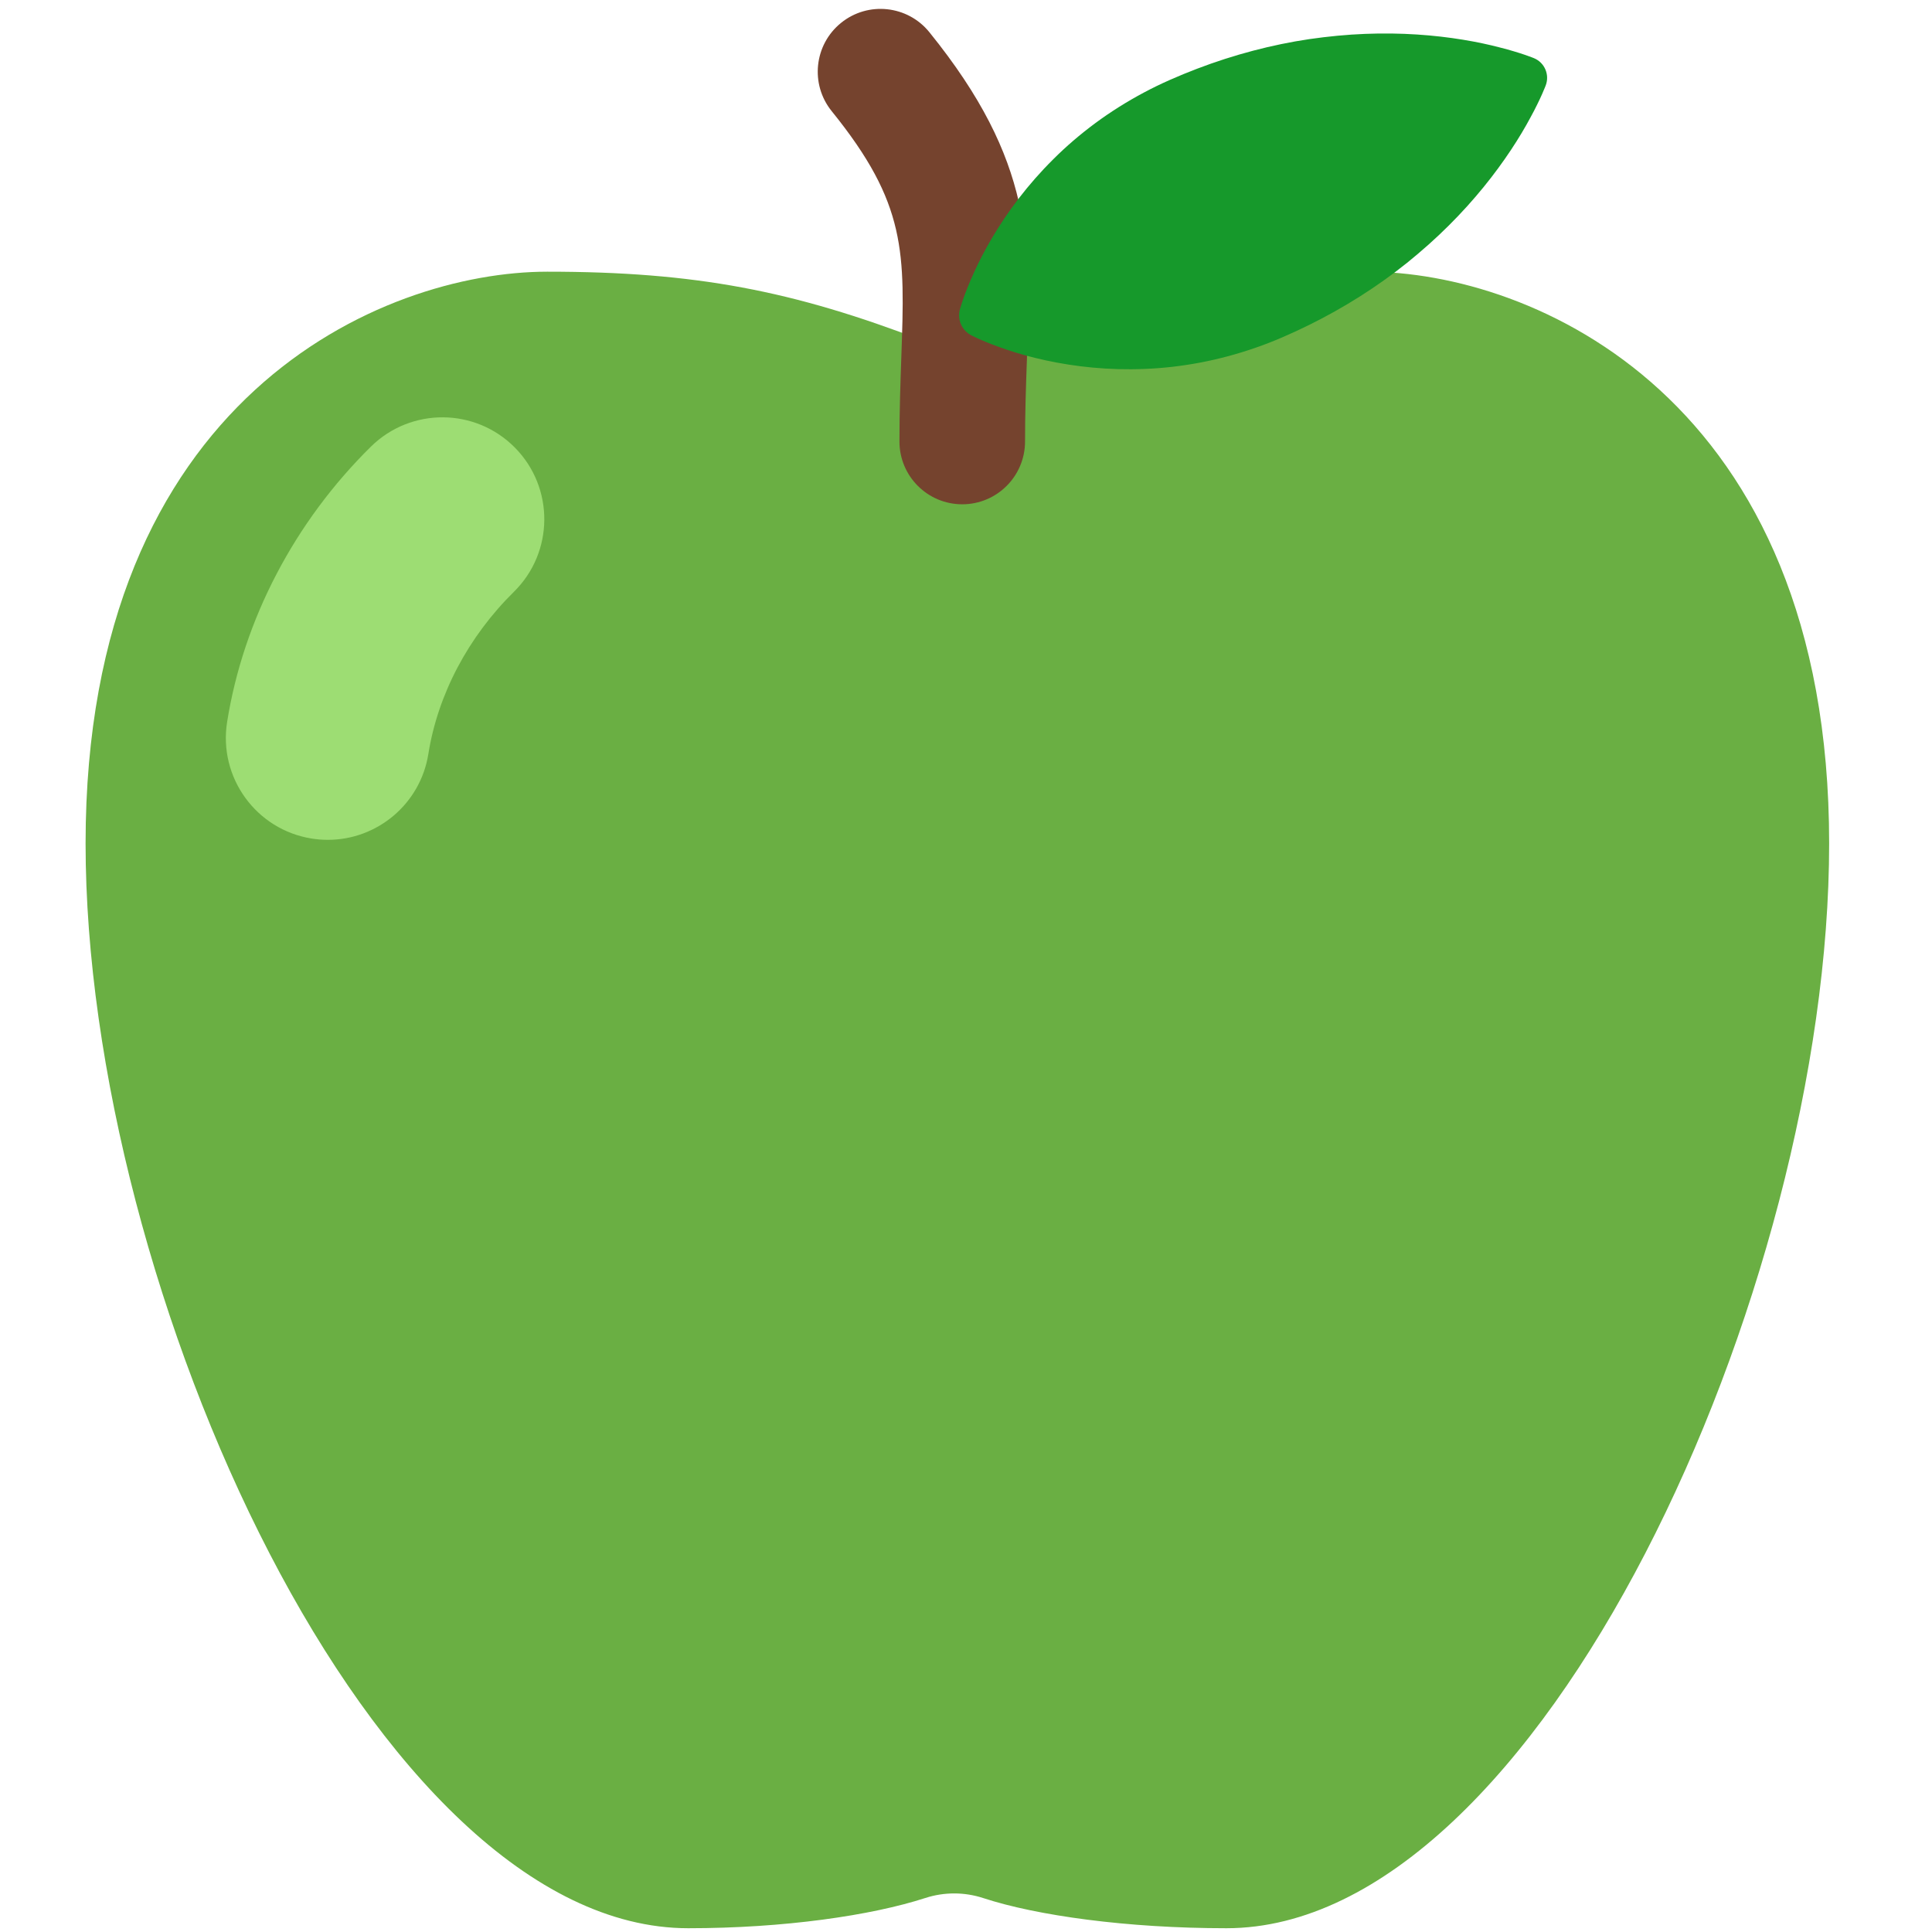
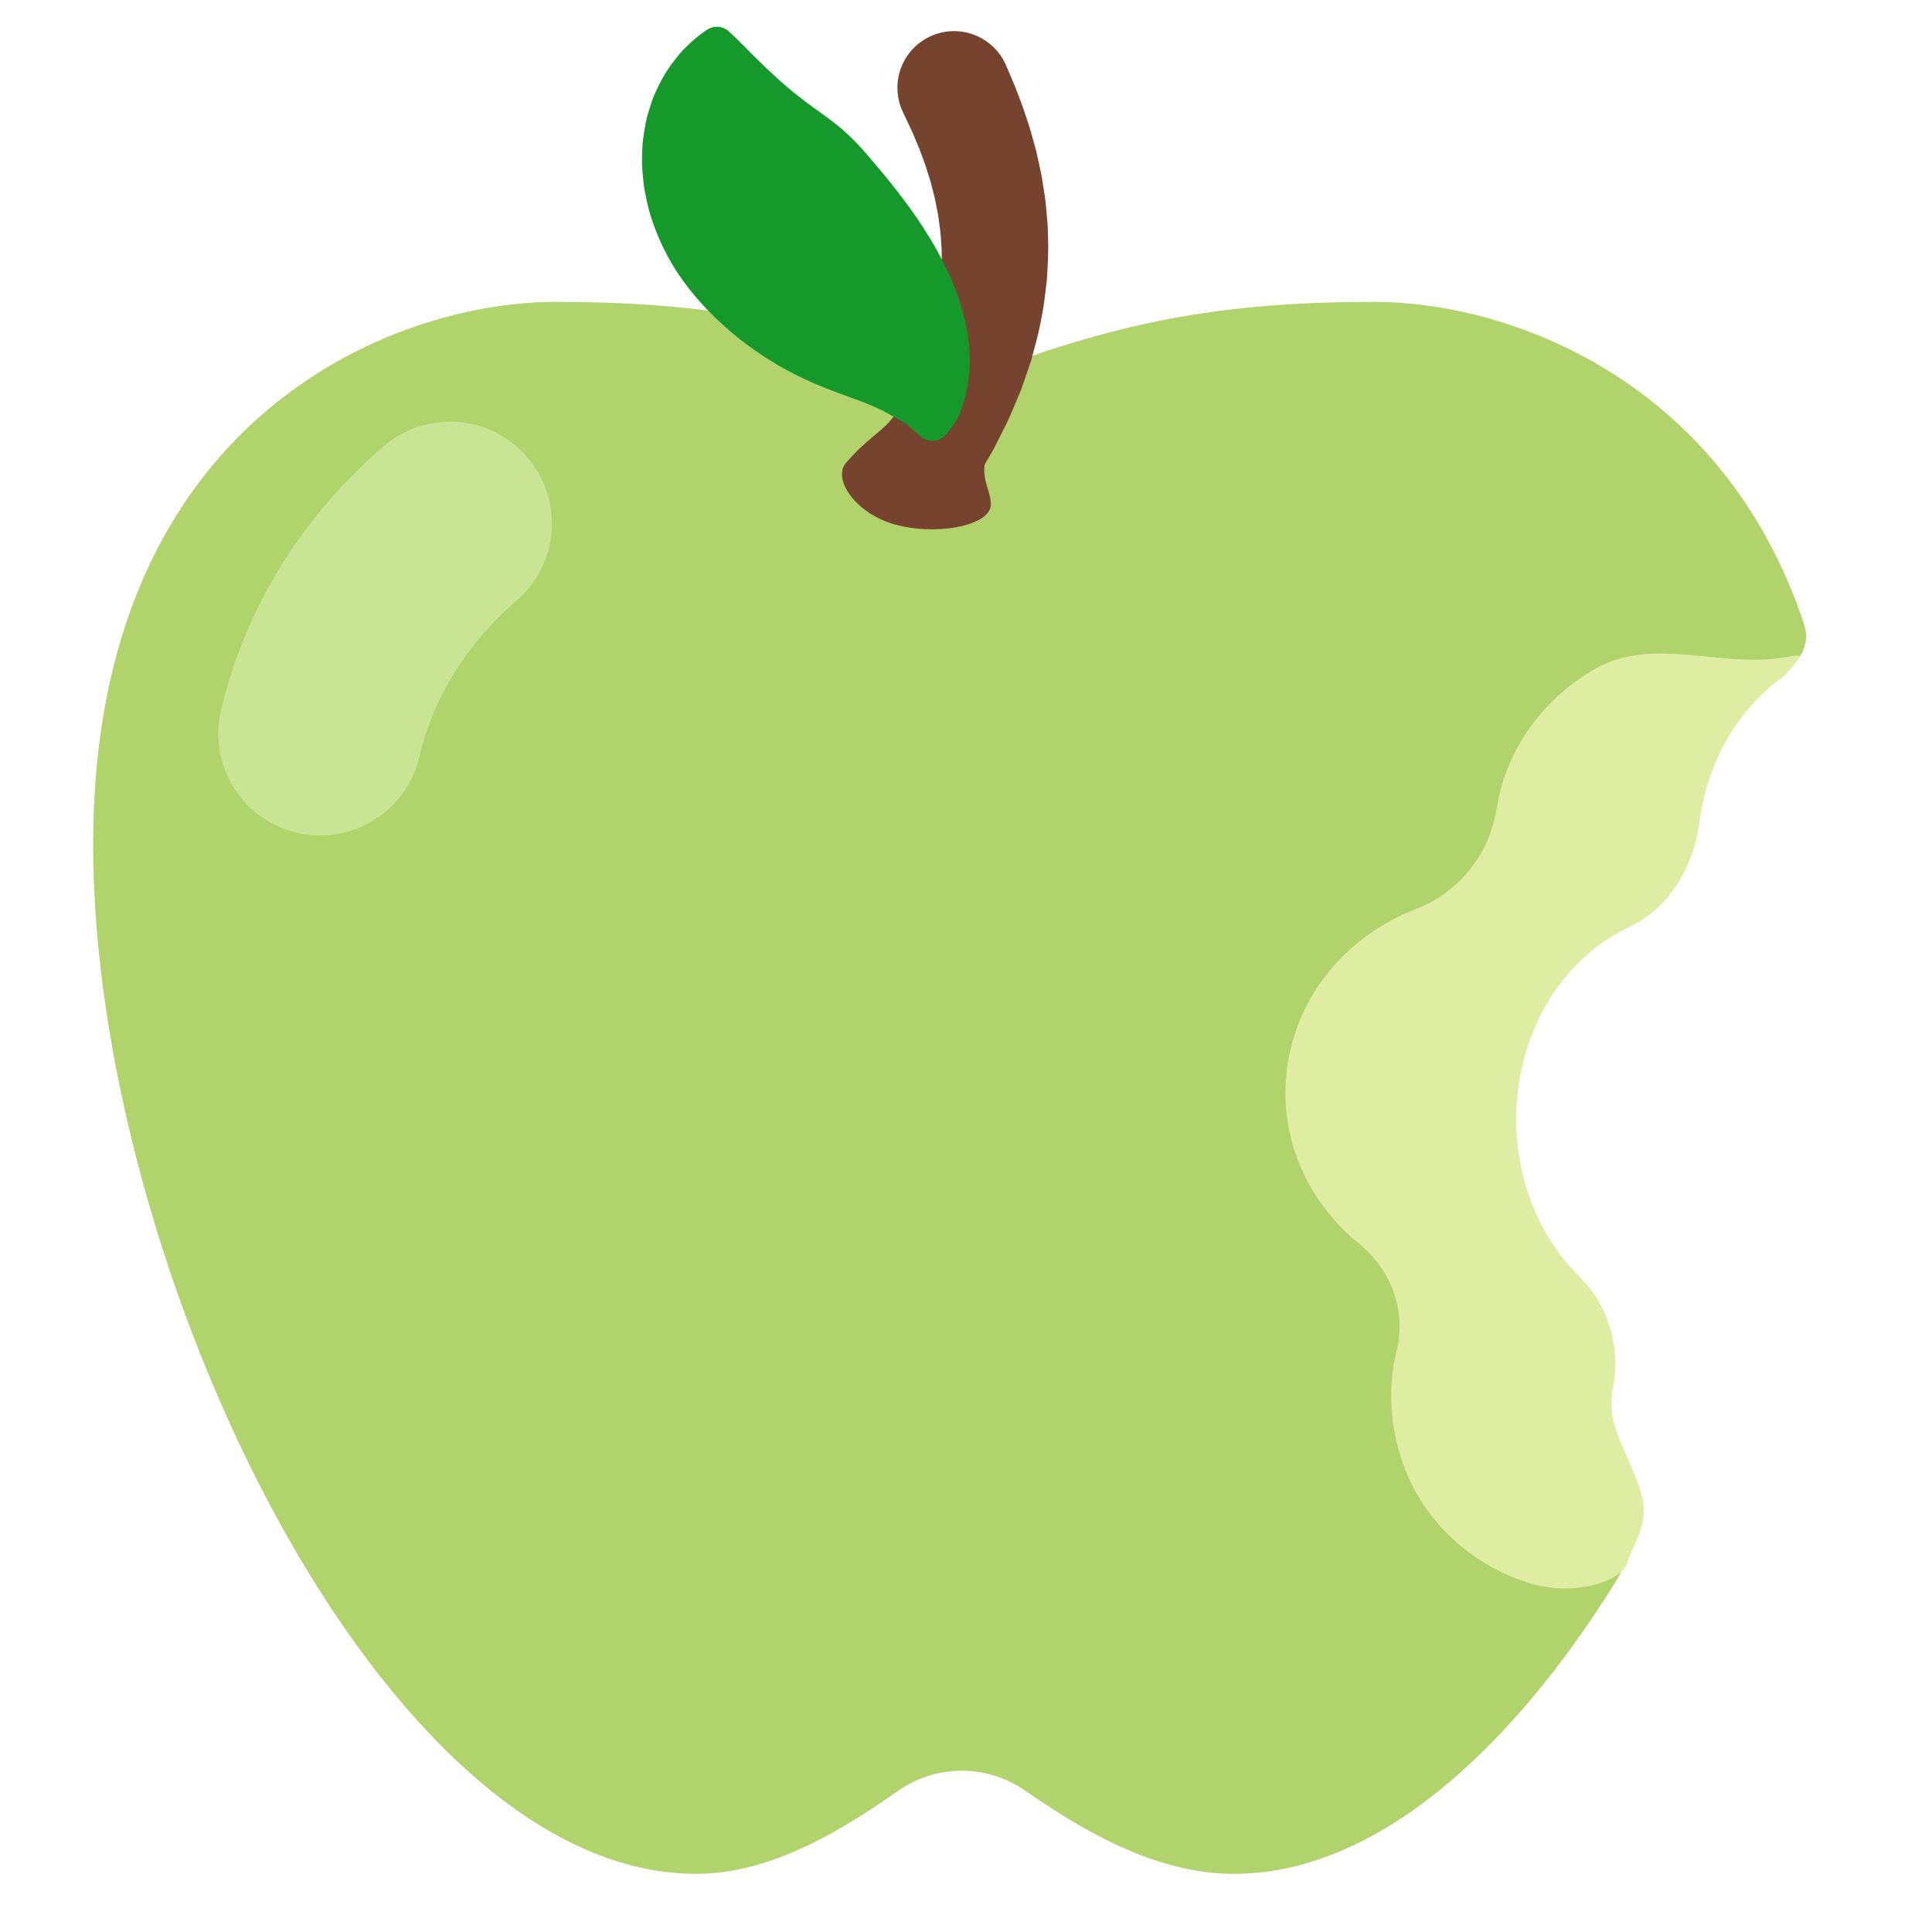
<svg xmlns="http://www.w3.org/2000/svg" version="1.1" x="0px" y="0px" viewBox="0 0 512 512" enable-background="new 0 0 512 512" xml:space="preserve">
  <g id="Layer_2">
-     <path fill="#6AAF43" d="M362.384,72c-39.355,0-65.182,5.082-99.617,18.291c-5.83,2.236-12.28,2.236-18.111,0   C210.221,77.082,184.394,72,145.039,72C101.451,72,22.68,105.21,22.68,223.522S99.375,511,182.401,511   c25.434,0,48.555-3.387,62.822-8.012c4.999-1.62,10.379-1.608,15.372,0.029c14.101,4.623,38.018,7.983,64.427,7.983   c83.026,0,159.721-169.165,159.721-287.478S405.973,72,362.384,72z" />
+     <path fill="#B0D36C" d="M396.327,358.248c-0.14-5.506,0.725-10.801,2.43-15.734c2.443-7.068-0.349-14.7-6.732-19.019   c-16.102-10.895-24.353-30.42-19.183-49.7c4.559-17.001,18.38-29.438,35.044-33.696c7.511-1.92,12.643-8.481,12.811-15.861   c0.35-15.342,8.614-30.275,23.616-38.998c7.562-4.397,15.98-6.61,24.378-6.803c6.849-0.158,11.499-6.657,9.451-12.86   c-21.6-65.423-78.914-85.569-113.756-85.569c-39.006,0-64.722,4.737-98.702,17.024c-6.438,2.328-13.503,2.328-19.941,0   c-33.98-12.287-59.696-17.024-98.702-17.024c-43.589,0-122.359,31.514-122.359,143.784s76.695,272.795,159.721,272.795   c20.531,0,39.554-12.182,53.63-22.022c10.085-7.05,23.468-7.075,33.584-0.07c14.231,9.855,34,22.092,55.407,22.092   c37.16,0,73.05-32.158,101.364-77.752c2.604-4.193,3.346-9.375,1.649-14.01c-0.755-2.063-1.958-3.868-3.869-4.639   C408.919,393.223,396.81,377.255,396.327,358.248z" />
  </g>
  <g id="Layer_3">
-     <path fill="#75432E" d="M255.005,133.642c-9.191,0-16.642-7.451-16.642-16.642c0-8.253,0.261-15.674,0.492-22.221   c0.984-27.977,1.433-40.746-18.44-65.313c-5.78-7.146-4.673-17.625,2.472-23.405c7.146-5.781,17.624-4.673,23.405,2.472   c27.696,34.239,26.912,56.544,25.826,87.416c-0.232,6.579-0.472,13.382-0.472,21.05   C271.646,126.191,264.196,133.642,255.005,133.642z" />
+     <path fill="#C9E593" d="M84.864,221.421c-2.028,0-4.086-0.229-6.146-0.709c-14.523-3.382-23.555-17.896-20.173-32.419   c6.221-26.716,21.554-51.603,43.175-70.076c11.338-9.686,28.38-8.349,38.067,2.989s8.348,28.38-2.989,38.067   c-12.921,11.04-22.034,25.695-25.66,41.266C108.235,213.002,97.133,221.421,84.864,221.421z" />
  </g>
  <g id="Layer_4">
-     <path fill="#16992B" d="M254.44,81.792c0,0,0.073-0.237,0.216-0.696c0.143-0.458,0.347-1.155,0.651-1.977   c0.582-1.706,1.513-4.028,2.771-6.82c2.513-5.587,6.49-12.68,11.906-19.719c2.706-3.523,5.77-7.037,9.165-10.399   c3.385-3.387,7.117-6.584,11.125-9.554c4.011-2.964,8.311-5.671,12.83-8.079c4.513-2.422,9.277-4.471,14.124-6.329   c9.699-3.705,19.844-6.39,29.811-7.86c4.99-0.72,9.912-1.191,14.693-1.378c4.778-0.193,9.407-0.121,13.773,0.162   c8.733,0.563,16.418,1.968,22.015,3.449c1.38,0.326,2.653,0.712,3.757,1.037c1.094,0.303,2.064,0.654,2.837,0.904   c1.558,0.531,2.422,0.892,2.422,0.892c2.795,1.165,4.152,4.333,3.119,7.149c0,0-0.324,0.879-0.994,2.382   c-0.342,0.736-0.745,1.686-1.267,2.694c-0.512,1.031-1.095,2.226-1.795,3.46c-2.721,5.11-6.918,11.701-12.444,18.485   c-2.763,3.393-5.858,6.836-9.249,10.207c-3.389,3.377-7.081,6.666-11.003,9.834c-7.857,6.307-16.724,11.919-26.037,16.509   c-4.659,2.289-9.401,4.389-14.246,6.05c-4.839,1.675-9.748,2.986-14.649,3.911c-4.904,0.918-9.786,1.481-14.571,1.659   c-4.774,0.203-9.434,0.059-13.857-0.353c-8.844-0.817-16.749-2.725-22.554-4.683c-2.902-0.977-5.238-1.873-6.884-2.607   c-0.81-0.336-1.46-0.661-1.892-0.867c-0.433-0.208-0.657-0.315-0.657-0.315C254.855,87.644,253.575,84.574,254.44,81.792z" />
+     <path fill="#DEEDA2" d="M435.002,395.999c-3.182-10.937-9.603-18.091-7.613-27.79c2.244-10.944-1.215-22.454-8.688-29.746   c-13.492-13.165-20.07-34.409-15.403-55.406c3.909-17.586,14.82-31.01,28.454-37.365c10.128-4.721,16.983-15.432,18.612-27.811   c2.03-15.432,9.76-29.829,22.439-38.723c0.338-0.237,2.338-2.574,2.573-2.909c1.473-2.099,3.254-3.125-2.006-2.131   c-17.075,3.227-35.16-5.876-50.921,3.288c-14.608,8.494-23.514,22.243-25.853,36.98c-1.877,11.822-9.775,22.052-21.444,26.56   c-15.708,6.069-28.28,18.889-32.783,35.684c-5.377,20.052,2.202,40.341,17.747,52.913c8.61,6.964,12.596,17.956,10.01,28.408   c-2.292,9.263-1.994,19.472,1.673,29.918c5.211,14.844,17.58,26.638,33.219,31.593c12.338,3.909,24.915-0.525,26.249-5.351   S437.295,403.88,435.002,395.999z" />
  </g>
  <g id="Layer_5">
-     <path fill="#9DDD73" d="M86.887,222.567c-1.412,0-2.841-0.111-4.28-0.34c-14.726-2.346-24.762-16.185-22.417-30.911   c4.315-27.089,17.849-52.999,38.107-72.955c10.624-10.464,27.717-10.336,38.183,0.287c10.464,10.623,10.336,27.718-0.287,38.183   c-12.107,11.927-20.16,27.19-22.675,42.979C111.401,213.098,99.926,222.567,86.887,222.567z" />
+     <path fill="#75432E" d="M277.733,62.91c-0.023-0.911-0.046-1.819-0.069-2.723c-0.026-0.904-0.14-1.791-0.208-2.681   c-0.177-1.771-0.28-3.544-0.531-5.251c-0.266-1.707-0.527-3.385-0.783-5.028c-0.274-1.64-0.664-3.199-0.985-4.743   c-0.17-0.769-0.338-1.528-0.503-2.275c-0.2-0.73-0.397-1.45-0.59-2.157c-0.393-1.412-0.761-2.789-1.146-4.091   c-0.858-2.541-1.573-4.944-2.363-6.948c-0.78-2.01-1.417-3.815-2.03-5.212c-1.205-2.823-1.894-4.436-1.894-4.436   c-0.062-0.144-0.152-0.345-0.219-0.488c-3.522-7.5-12.457-10.724-19.957-7.201c-7.5,3.522-10.724,12.457-7.201,19.957l0.46,0.979   c0,0,0.605,1.288,1.663,3.542c0.55,1.124,1.073,2.505,1.758,4.077c0.696,1.571,1.27,3.368,2.023,5.311   c0.309,0.979,0.632,1.998,0.965,3.053c0.167,0.527,0.337,1.063,0.509,1.608c0.138,0.548,0.278,1.104,0.42,1.667   c0.269,1.128,0.618,2.28,0.853,3.468c0.227,1.188,0.459,2.401,0.695,3.635c0.232,1.234,0.325,2.498,0.506,3.77   c0.07,0.638,0.19,1.277,0.224,1.923c0.035,0.646,0.07,1.296,0.106,1.948c0.239,2.605,0.104,5.26,0.084,7.913   c-0.253,2.651-0.372,5.308-0.879,7.911c-0.315,2.614-1.02,5.158-1.565,7.633c-0.12,0.621-0.317,1.228-0.507,1.829   c-0.186,0.602-0.37,1.199-0.552,1.789c-0.378,1.178-0.679,2.343-1.086,3.458c-0.871,2.206-1.632,4.364-2.421,6.237   c-0.773,1.699-1.483,3.258-2.122,4.66c-1.028,0.03-1.764,0.412-2.056,1.29c-2,6-7.145,7.182-14.145,15.35   c-3.525,4.113,2.145,12.908,12.145,16.061c10.845,3.42,26.251,0.818,26.251-5.078c0-3.403-2.226-6.038-1.639-10.562   c0.044-0.075,0.083-0.142,0.129-0.219c0.347-0.591,0.732-1.246,1.151-1.958c0.422-0.741,0.862-1.399,1.371-2.45   c0.994-1.974,2.115-4.201,3.338-6.631c1.13-2.43,2.181-5.048,3.374-7.842c0.567-1.406,1.04-2.913,1.579-4.425   c0.262-0.76,0.527-1.529,0.794-2.305c0.269-0.776,0.545-1.557,0.748-2.38c0.871-3.261,1.874-6.606,2.464-10.157   c0.776-3.5,1.132-7.161,1.561-10.815C277.652,70.248,277.909,66.55,277.733,62.91z" />
+   </g>
+   <g id="Layer_6">
+     <path fill="#16992B" d="M244.095,115.74c0,0-0.134-0.109-0.392-0.32c-0.25-0.212-0.663-0.522-1.124-0.936   c-0.456-0.414-1.067-0.919-1.684-1.524c-0.159-0.151-0.323-0.307-0.493-0.469c-0.173-0.152-0.367-0.238-0.557-0.36   c-0.363-0.216-0.748-0.445-1.156-0.687c-0.807-0.474-1.584-0.832-2.552-1.41c-0.471-0.264-0.954-0.526-1.447-0.781   c-0.253-0.125-0.482-0.258-0.713-0.39c-0.254-0.123-0.513-0.249-0.775-0.376c-0.524-0.247-1.054-0.488-1.588-0.719   c-0.518-0.231-1.064-0.472-1.642-0.691c-0.538-0.217-1.089-0.44-1.654-0.667c-0.572-0.213-1.158-0.43-1.756-0.653   c-1.149-0.422-2.345-0.862-3.583-1.317c-0.611-0.217-1.287-0.463-1.905-0.703c-0.631-0.234-1.255-0.473-1.94-0.748   c-2.574-1.023-5.503-2.257-8.463-3.776c-0.766-0.387-1.511-0.801-2.273-1.202c-0.803-0.419-1.589-0.88-2.379-1.334   c-0.768-0.447-1.608-0.96-2.42-1.472c-0.817-0.519-1.613-1.02-2.465-1.611c-3.298-2.214-6.794-4.947-10.192-8.092   c-3.395-3.123-6.836-6.829-9.856-11.008c-3.037-4.135-5.629-8.987-7.517-13.96c-0.456-1.271-0.884-2.534-1.279-3.789   c-0.387-1.261-0.675-2.585-0.967-3.855c-0.266-1.289-0.536-2.538-0.693-3.829c-0.159-1.285-0.275-2.555-0.393-3.791   c-0.176-2.494-0.059-4.961,0.055-7.271c0.275-2.342,0.627-4.563,1.09-6.649c0.569-2.086,1.188-4.035,1.872-5.84   c0.36-0.9,0.768-1.756,1.18-2.582c0.4-0.824,0.811-1.613,1.235-2.366c1.683-3.01,3.671-5.386,5.293-7.269   c1.817-1.847,3.356-3.184,4.514-4.063c0.554-0.441,1.031-0.766,1.348-0.983c0.316-0.216,0.479-0.328,0.479-0.328   c1.861-1.275,4.312-1.037,5.895,0.441l0.25,0.235c0,0,0.144,0.134,0.423,0.395c0.281,0.259,0.703,0.642,1.186,1.123   c1.02,0.966,2.339,2.334,3.907,3.932c0.78,0.757,1.643,1.595,2.583,2.507c0.84,0.873,1.78,1.792,2.787,2.677   c1.006,0.892,1.952,1.805,2.94,2.696c1.056,0.867,2.067,1.728,3.044,2.574c0.51,0.393,1.031,0.794,1.562,1.202   c0.484,0.385,0.977,0.777,1.478,1.176c0.5,0.36,1.008,0.727,1.524,1.099c0.482,0.365,0.91,0.739,1.446,1.071   c0.471,0.339,0.948,0.683,1.431,1.031c0.407,0.357,0.945,0.68,1.409,1.014c0.442,0.338,0.89,0.679,1.341,1.024   c0.474,0.342,0.922,0.691,1.349,1.045c1.815,1.427,3.435,2.989,5.295,4.892c1.815,1.902,3.622,4.11,5.767,6.61   c2.113,2.507,4.305,5.252,6.66,8.37c2.344,3.113,4.649,6.468,6.921,10.188c0.555,0.952,1.106,1.895,1.651,2.83   c0.536,0.965,1.038,1.902,1.566,2.921c0.527,0.991,0.991,2.014,1.47,2.995c0.49,1.029,0.925,2.092,1.356,3.116   c0.214,0.521,0.428,1.006,0.631,1.543c0.193,0.542,0.386,1.08,0.576,1.613c0.378,1.073,0.74,2.078,1.043,3.168   c0.625,2.191,1.155,4.231,1.497,6.391c0.165,1.066,0.356,2.06,0.451,3.09c0.084,1.052,0.177,2.054,0.21,3.04   c0.14,1.919-0.044,3.892-0.176,5.612c-0.08,1.705-0.515,3.4-0.822,4.845c-0.28,1.392-0.781,2.935-1.208,4.145   c-0.801,2.607-1.962,3.805-2.674,4.877c-0.357,0.506-0.691,0.901-0.887,1.163c-0.205,0.264-0.311,0.4-0.311,0.4   c-1.617,2.081-4.615,2.457-6.696,0.839C244.161,115.793,244.118,115.759,244.095,115.74z" />
  </g>
</svg>
